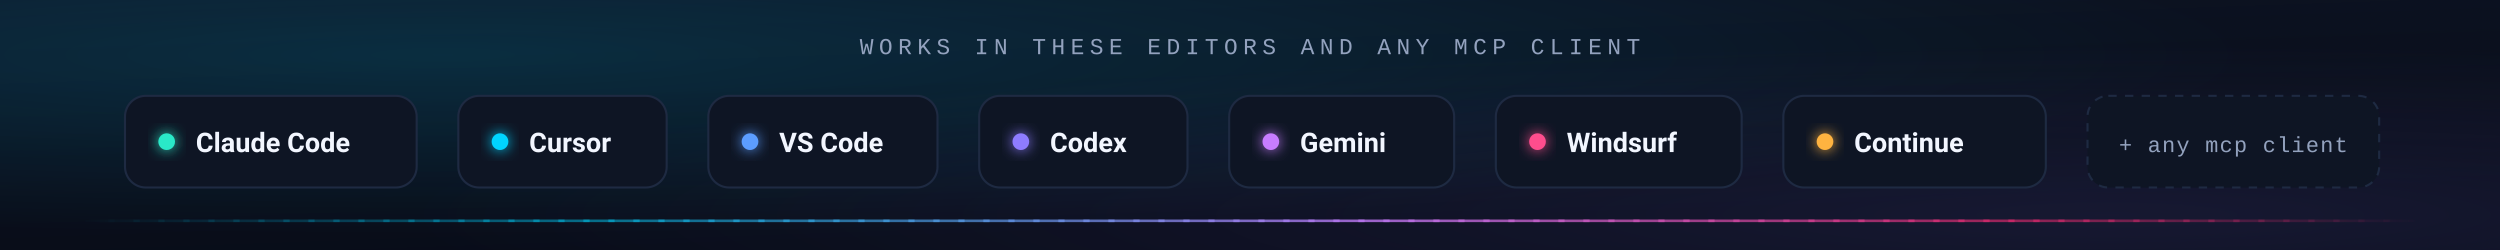
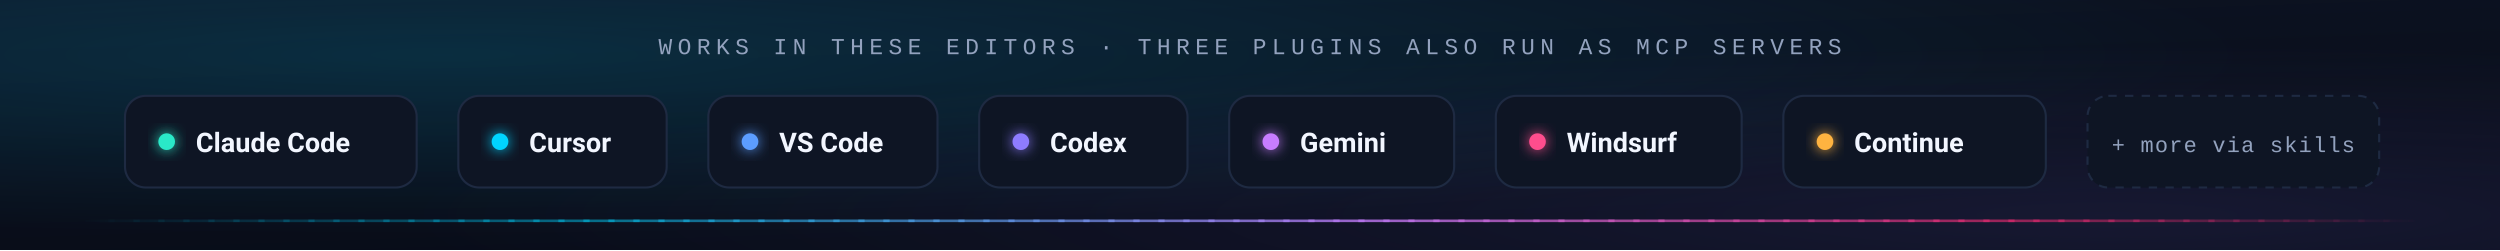
<svg xmlns="http://www.w3.org/2000/svg" viewBox="0 0 1200 120" fill="none" role="img" aria-label="Works with Claude Code, Cursor, VS Code, Codex, Gemini, Windsurf, and Continue">
  <defs>
    <linearGradient id="es-ground" x1="0" y1="0" x2="0.35" y2="1">
      <stop offset="0%" stop-color="#0D1424" />
      <stop offset="60%" stop-color="#0A0F1C" />
      <stop offset="100%" stop-color="#080C18" />
    </linearGradient>
    <linearGradient id="es-rule" gradientUnits="userSpaceOnUse" x1="40" y1="106" x2="1160" y2="106">
      <stop offset="0%" stop-color="#00D4FF" stop-opacity="0" />
      <stop offset="22%" stop-color="#00D4FF" stop-opacity="0.5" />
      <stop offset="55%" stop-color="#C77DFF" stop-opacity="0.8" />
      <stop offset="82%" stop-color="#FF2D78" stop-opacity="0.6" />
      <stop offset="100%" stop-color="#FF2D78" stop-opacity="0" />
    </linearGradient>
    <filter id="es-glow-sm" x="-60%" y="-60%" width="220%" height="220%">
      <feGaussianBlur stdDeviation="3.2" result="b" />
      <feMerge>
        <feMergeNode in="b" />
        <feMergeNode in="SourceGraphic" />
      </feMerge>
    </filter>
    <radialGradient id="v2-bloomA" cx="0.18" cy="0.22" r="0.72">
      <stop offset="0%" stop-color="#00D4FF" stop-opacity="0.14" />
      <stop offset="100%" stop-color="#00D4FF" stop-opacity="0" />
    </radialGradient>
    <radialGradient id="v2-bloomB" cx="0.84" cy="0.86" r="0.68">
      <stop offset="0%" stop-color="#8E7BFF" stop-opacity="0.11" />
      <stop offset="100%" stop-color="#8E7BFF" stop-opacity="0" />
    </radialGradient>
  </defs>
  <style>
    .disp { font-family: system-ui, -apple-system, 'Segoe UI', Roboto, 'Helvetica Neue', Arial, sans-serif; }
    .mono { font-family: ui-monospace, SFMono-Regular, 'SF Mono', Menlo, Consolas, 'Liberation Mono', monospace; }
    .chip { fill: #0E1524; stroke: #1E2A42; stroke-width: 1; }
    .lbl  { font-size: 13px; font-weight: 600; fill: #F2F6FF; }
    .sub  { font-size: 11px; letter-spacing: 2.6px; fill: #93A2BE; }
    .open { font-size: 10.5px; letter-spacing: 0.6px; fill: #93A2BE; }

    @keyframes es-flow { to { stroke-dashoffset: -240; } }
    .flowline { animation: es-flow 14s linear infinite; }

    @keyframes es-pip { 0%,100% { opacity: 0.45; } 50% { opacity: 1; } }
    .d1 { animation: es-pip 5s ease-in-out infinite 0s; }
    .d2 { animation: es-pip 5s ease-in-out infinite 0.35s; }
    .d3 { animation: es-pip 5s ease-in-out infinite 0.7s; }
    .d4 { animation: es-pip 5s ease-in-out infinite 1.05s; }
    .d5 { animation: es-pip 5s ease-in-out infinite 1.4s; }
    .d6 { animation: es-pip 5s ease-in-out infinite 1.75s; }
    .d7 { animation: es-pip 5s ease-in-out infinite 2.1s; }

    @media (prefers-reduced-motion: reduce) {
      * { animation: none !important; }
    }
      @keyframes v2-breathe { 0%,100% { opacity:0.66; } 50% { opacity:1; } }
    .v2bloom { animation: v2-breathe 11s ease-in-out infinite; }
  </style>
  <rect width="1200" height="120" fill="url(#es-ground)" />
  <g class="v2bloom">
    <rect width="1200" height="120" fill="url(#v2-bloomA)" />
    <rect width="1200" height="120" fill="url(#v2-bloomB)" />
  </g>
-   <text class="mono sub" x="600" y="26" text-anchor="middle">WORKS IN THESE EDITORS AND ANY MCP CLIENT</text>
+   <text class="mono sub" x="600" y="26" text-anchor="middle">WORKS IN THESE EDITORS  ·  THREE PLUGINS ALSO RUN AS MCP SERVERS</text>
  <g opacity="0.95">
    <line x1="40" y1="106" x2="1160" y2="106" stroke="url(#es-rule)" stroke-width="1.25" />
    <line class="flowline" x1="40" y1="106" x2="1160" y2="106" stroke="url(#es-rule)" stroke-width="1.25" stroke-dasharray="3 9" opacity="0.85" />
  </g>
  <g transform="translate(60,46)">
    <rect x="0" y="0" width="140" height="44" rx="10" class="chip" />
    <g class="d1">
      <circle cx="20" cy="22" r="4" fill="#2BE8C8" filter="url(#es-glow-sm)" />
    </g>
    <text class="disp lbl" x="34" y="27">Claude Code</text>
  </g>
  <g transform="translate(220,46)">
    <rect x="0" y="0" width="100" height="44" rx="10" class="chip" />
    <g class="d2">
      <circle cx="20" cy="22" r="4" fill="#00D4FF" filter="url(#es-glow-sm)" />
    </g>
    <text class="disp lbl" x="34" y="27">Cursor</text>
  </g>
  <g transform="translate(340,46)">
    <rect x="0" y="0" width="110" height="44" rx="10" class="chip" />
    <g class="d3">
      <circle cx="20" cy="22" r="4" fill="#5B9DFF" filter="url(#es-glow-sm)" />
    </g>
    <text class="disp lbl" x="34" y="27">VS Code</text>
  </g>
  <g transform="translate(470,46)">
    <rect x="0" y="0" width="100" height="44" rx="10" class="chip" />
    <g class="d4">
      <circle cx="20" cy="22" r="4" fill="#8E7BFF" filter="url(#es-glow-sm)" />
    </g>
    <text class="disp lbl" x="34" y="27">Codex</text>
  </g>
  <g transform="translate(590,46)">
    <rect x="0" y="0" width="108" height="44" rx="10" class="chip" />
    <g class="d5">
      <circle cx="20" cy="22" r="4" fill="#C77DFF" filter="url(#es-glow-sm)" />
    </g>
    <text class="disp lbl" x="34" y="27">Gemini</text>
  </g>
  <g transform="translate(718,46)">
    <rect x="0" y="0" width="118" height="44" rx="10" class="chip" />
    <g class="d6">
      <circle cx="20" cy="22" r="4" fill="#FF4D8D" filter="url(#es-glow-sm)" />
    </g>
    <text class="disp lbl" x="34" y="27">Windsurf</text>
  </g>
  <g transform="translate(856,46)">
    <rect x="0" y="0" width="126" height="44" rx="10" class="chip" />
    <g class="d7">
      <circle cx="20" cy="22" r="4" fill="#FFB341" filter="url(#es-glow-sm)" />
    </g>
    <text class="disp lbl" x="34" y="27">Continue</text>
  </g>
  <g transform="translate(1002,46)">
    <rect x="0" y="0" width="140" height="44" rx="10" class="chip" stroke-dasharray="4 4" />
-     <text class="mono open" x="70" y="27" text-anchor="middle">+ any mcp client</text>
+     <text class="mono open" x="70" y="27" text-anchor="middle">+ more via skills</text>
  </g>
</svg>
